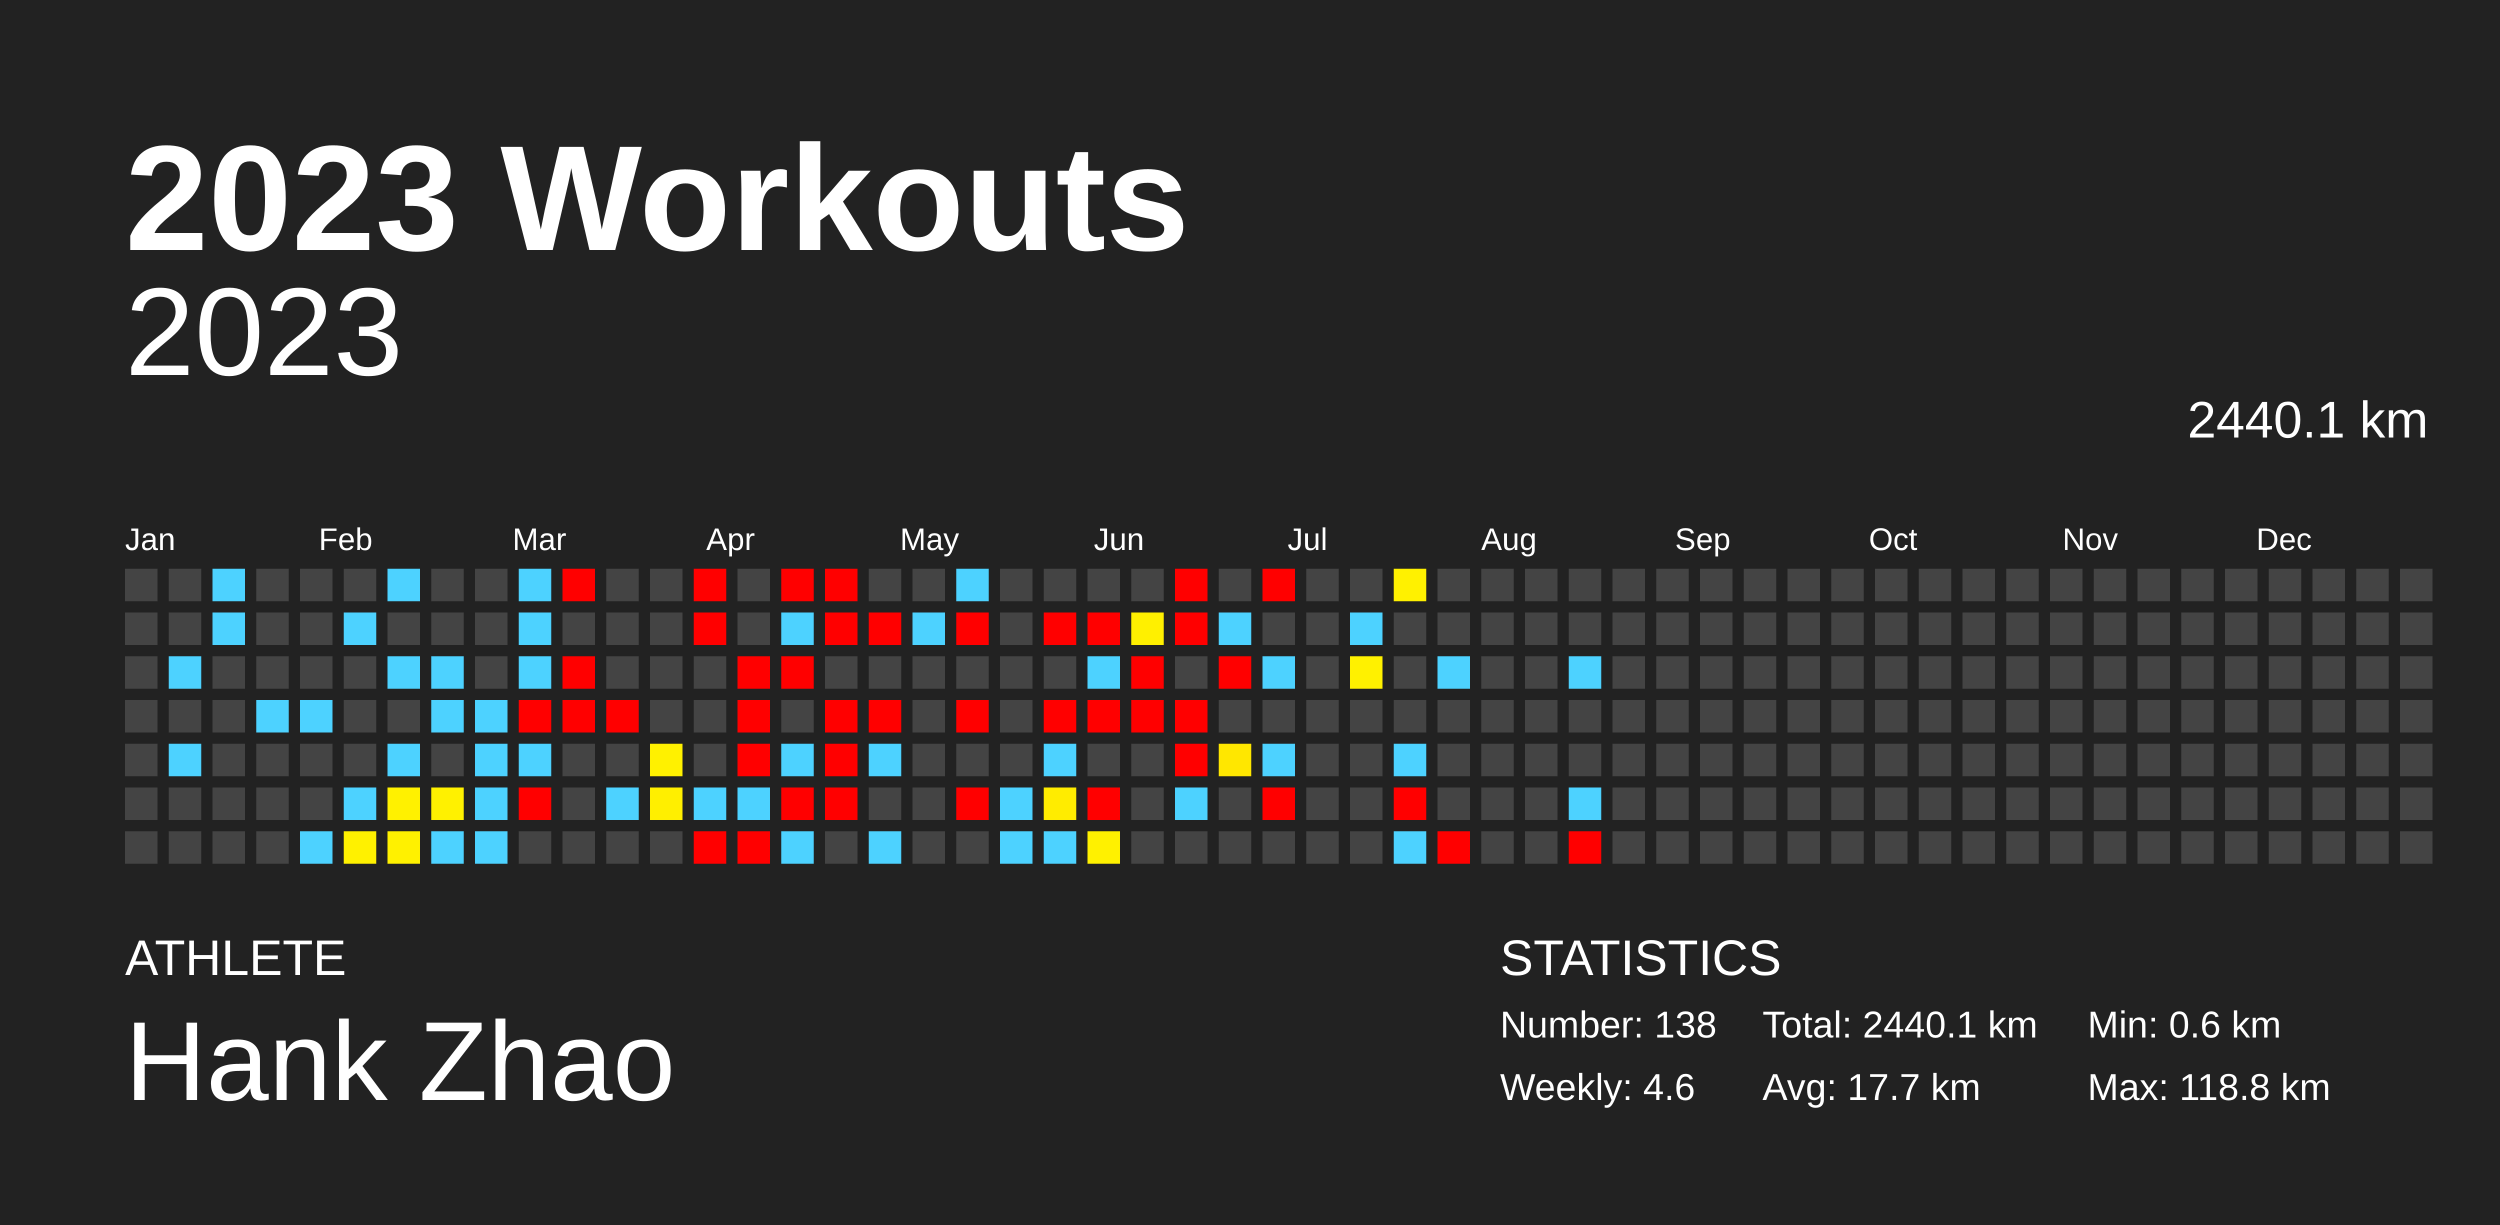
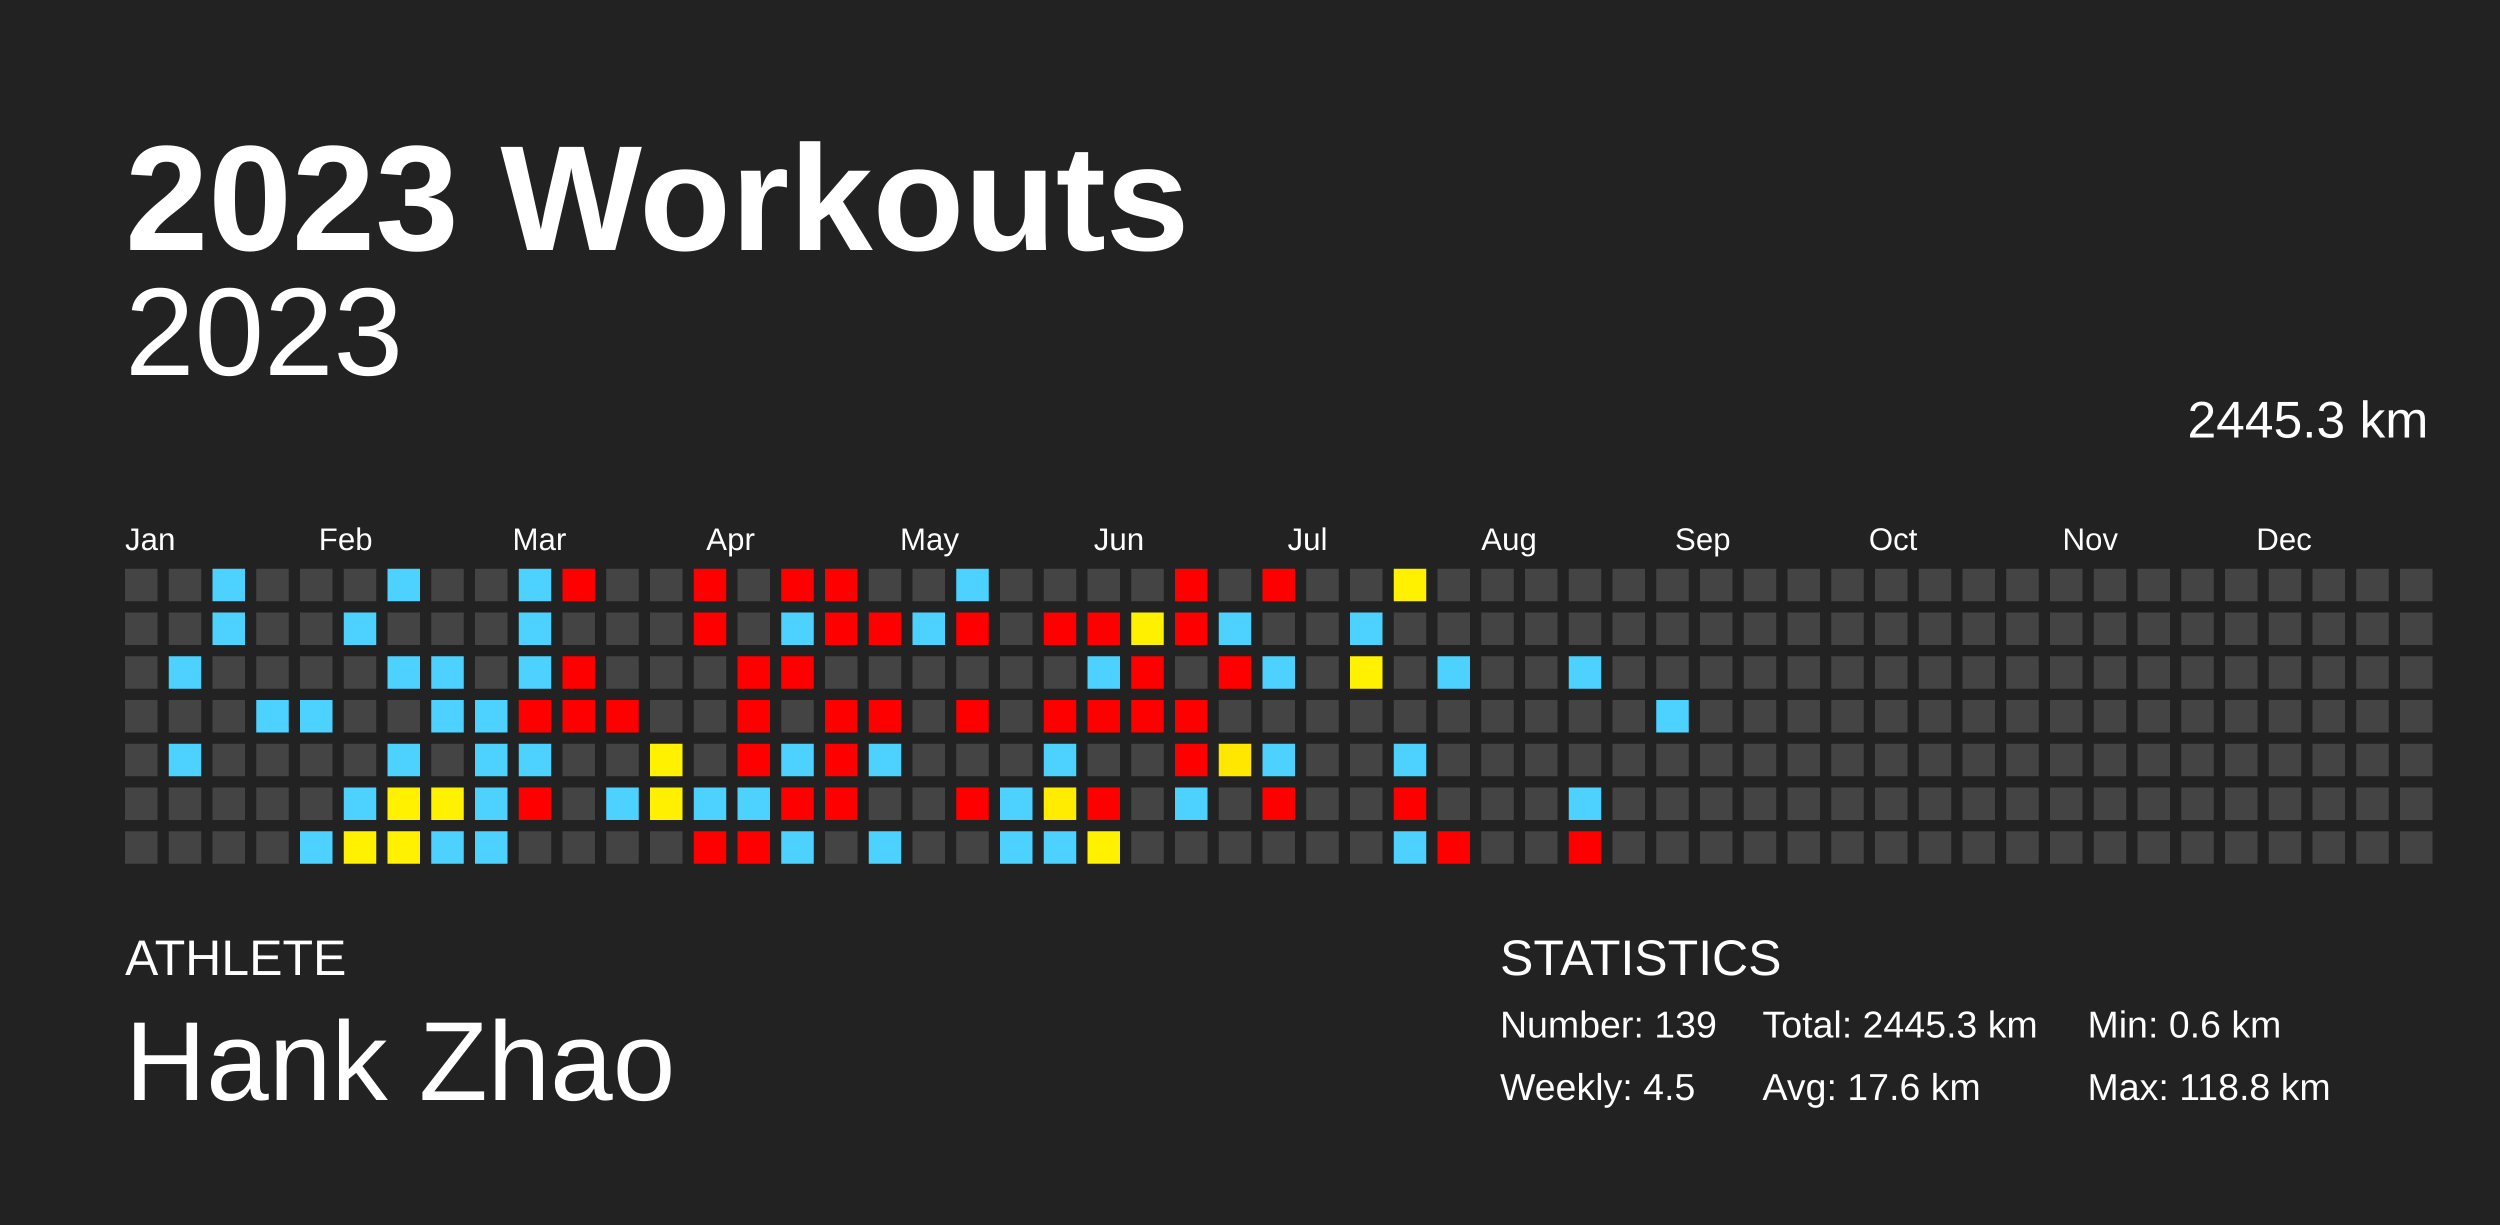
<svg xmlns="http://www.w3.org/2000/svg" baseProfile="full" height="98mm" version="1.1" viewBox="0,0,200,98" width="200mm">
  <defs />
  <rect fill="#222222" height="98" width="200" x="0" y="0" />
  <text fill="#FFFFFF" style="font-size:12px; font-family:Arial; font-weight:bold;" x="10" y="20">2023 Workouts</text>
  <text fill="#FFFFFF" style="font-size:4px; font-family:Arial" x="10" y="78">ATHLETE</text>
  <text fill="#FFFFFF" style="font-size:9px; font-family:Arial" x="10" y="88">Hank Zhao</text>
  <text fill="#FFFFFF" style="font-size:4px; font-family:Arial" x="120" y="78">STATISTICS</text>
-   <text fill="#FFFFFF" style="font-size:3px; font-family:Arial" x="120" y="83">Number: 138</text>
-   <text fill="#FFFFFF" style="font-size:3px; font-family:Arial" x="120" y="88">Weekly: 4.6</text>
-   <text fill="#FFFFFF" style="font-size:3px; font-family:Arial" x="141" y="83">Total: 2440.1 km</text>
-   <text fill="#FFFFFF" style="font-size:3px; font-family:Arial" x="141" y="88">Avg: 17.7 km</text>
+   <text fill="#FFFFFF" style="font-size:3px; font-family:Arial" x="120" y="83">Number: 139</text>
+   <text fill="#FFFFFF" style="font-size:3px; font-family:Arial" x="120" y="88">Weekly: 4.5</text>
+   <text fill="#FFFFFF" style="font-size:3px; font-family:Arial" x="141" y="83">Total: 2445.3 km</text>
+   <text fill="#FFFFFF" style="font-size:3px; font-family:Arial" x="141" y="88">Avg: 17.6 km</text>
  <text fill="#FFFFFF" style="font-size:3px; font-family:Arial" x="167" y="83">Min: 0.6 km</text>
  <text fill="#FFFFFF" style="font-size:3px; font-family:Arial" x="167" y="88">Max: 118.8 km</text>
  <text alignment-baseline="hanging" fill="#FFFFFF" style="font-size:10.0px; font-family:Arial;" x="10" y="30">2023</text>
-   <text alignment-baseline="hanging" fill="#FFFFFF" style="font-size:4.125px; font-family:Arial;" x="175" y="35">2440.1 km</text>
+   <text alignment-baseline="hanging" fill="#FFFFFF" style="font-size:4.125px; font-family:Arial;" x="175" y="35">2445.3 km</text>
  <text fill="#FFFFFF" style="font-size:2.5px; font-family:Arial" x="10.0" y="44">Jan</text>
  <text fill="#FFFFFF" style="font-size:2.5px; font-family:Arial" x="25.5" y="44">Feb</text>
  <text fill="#FFFFFF" style="font-size:2.5px; font-family:Arial" x="41.0" y="44">Mar</text>
  <text fill="#FFFFFF" style="font-size:2.5px; font-family:Arial" x="56.5" y="44">Apr</text>
  <text fill="#FFFFFF" style="font-size:2.5px; font-family:Arial" x="72.0" y="44">May</text>
  <text fill="#FFFFFF" style="font-size:2.5px; font-family:Arial" x="87.5" y="44">Jun</text>
  <text fill="#FFFFFF" style="font-size:2.5px; font-family:Arial" x="103.0" y="44">Jul</text>
  <text fill="#FFFFFF" style="font-size:2.5px; font-family:Arial" x="118.5" y="44">Aug</text>
  <text fill="#FFFFFF" style="font-size:2.5px; font-family:Arial" x="134.0" y="44">Sep</text>
  <text fill="#FFFFFF" style="font-size:2.5px; font-family:Arial" x="149.5" y="44">Oct</text>
  <text fill="#FFFFFF" style="font-size:2.5px; font-family:Arial" x="165.0" y="44">Nov</text>
  <text fill="#FFFFFF" style="font-size:2.5px; font-family:Arial" x="180.5" y="44">Dec</text>
  <rect fill="#444444" height="2.6" width="2.6" x="10.0" y="45.5" />
  <rect fill="#444444" height="2.6" width="2.6" x="10.0" y="49.0" />
  <rect fill="#444444" height="2.6" width="2.6" x="10.0" y="52.5" />
  <rect fill="#444444" height="2.6" width="2.6" x="10.0" y="56.0" />
  <rect fill="#444444" height="2.6" width="2.6" x="10.0" y="59.5" />
  <rect fill="#444444" height="2.6" width="2.6" x="10.0" y="63.0" />
  <rect fill="#444444" height="2.6" width="2.6" x="10.0" y="66.5" />
  <rect fill="#444444" height="2.6" width="2.6" x="13.5" y="45.5" />
  <rect fill="#444444" height="2.6" width="2.6" x="13.5" y="49.0" />
  <rect fill="#4dd2ff" height="2.6" width="2.6" x="13.5" y="52.5" />
  <rect fill="#444444" height="2.6" width="2.6" x="13.5" y="56.0" />
  <rect fill="#4dd2ff" height="2.6" width="2.6" x="13.5" y="59.5" />
  <rect fill="#444444" height="2.6" width="2.6" x="13.5" y="63.0" />
  <rect fill="#444444" height="2.6" width="2.6" x="13.5" y="66.5" />
  <rect fill="#4dd2ff" height="2.6" width="2.6" x="17.0" y="45.5" />
  <rect fill="#4dd2ff" height="2.6" width="2.6" x="17.0" y="49.0" />
  <rect fill="#444444" height="2.6" width="2.6" x="17.0" y="52.5" />
  <rect fill="#444444" height="2.6" width="2.6" x="17.0" y="56.0" />
  <rect fill="#444444" height="2.6" width="2.6" x="17.0" y="59.5" />
  <rect fill="#444444" height="2.6" width="2.6" x="17.0" y="63.0" />
  <rect fill="#444444" height="2.6" width="2.6" x="17.0" y="66.5" />
  <rect fill="#444444" height="2.6" width="2.6" x="20.5" y="45.5" />
  <rect fill="#444444" height="2.6" width="2.6" x="20.5" y="49.0" />
  <rect fill="#444444" height="2.6" width="2.6" x="20.5" y="52.5" />
  <rect fill="#4dd2ff" height="2.6" width="2.6" x="20.5" y="56.0" />
  <rect fill="#444444" height="2.6" width="2.6" x="20.5" y="59.5" />
  <rect fill="#444444" height="2.6" width="2.6" x="20.5" y="63.0" />
  <rect fill="#444444" height="2.6" width="2.6" x="20.5" y="66.5" />
  <rect fill="#444444" height="2.6" width="2.6" x="24.0" y="45.5" />
  <rect fill="#444444" height="2.6" width="2.6" x="24.0" y="49.0" />
  <rect fill="#444444" height="2.6" width="2.6" x="24.0" y="52.5" />
  <rect fill="#4dd2ff" height="2.6" width="2.6" x="24.0" y="56.0" />
  <rect fill="#444444" height="2.6" width="2.6" x="24.0" y="59.5" />
  <rect fill="#444444" height="2.6" width="2.6" x="24.0" y="63.0" />
  <rect fill="#4dd2ff" height="2.6" width="2.6" x="24.0" y="66.5" />
  <rect fill="#444444" height="2.6" width="2.6" x="27.5" y="45.5" />
  <rect fill="#4dd2ff" height="2.6" width="2.6" x="27.5" y="49.0" />
  <rect fill="#444444" height="2.6" width="2.6" x="27.5" y="52.5" />
  <rect fill="#444444" height="2.6" width="2.6" x="27.5" y="56.0" />
  <rect fill="#444444" height="2.6" width="2.6" x="27.5" y="59.5" />
  <rect fill="#4dd2ff" height="2.6" width="2.6" x="27.5" y="63.0" />
  <rect fill="#fff100" height="2.6" width="2.6" x="27.5" y="66.5" />
  <rect fill="#4dd2ff" height="2.6" width="2.6" x="31.0" y="45.5" />
  <rect fill="#444444" height="2.6" width="2.6" x="31.0" y="49.0" />
  <rect fill="#4dd2ff" height="2.6" width="2.6" x="31.0" y="52.5" />
  <rect fill="#444444" height="2.6" width="2.6" x="31.0" y="56.0" />
  <rect fill="#4dd2ff" height="2.6" width="2.6" x="31.0" y="59.5" />
  <rect fill="#fff100" height="2.6" width="2.6" x="31.0" y="63.0" />
  <rect fill="#fff100" height="2.6" width="2.6" x="31.0" y="66.5" />
  <rect fill="#444444" height="2.6" width="2.6" x="34.5" y="45.5" />
  <rect fill="#444444" height="2.6" width="2.6" x="34.5" y="49.0" />
  <rect fill="#4dd2ff" height="2.6" width="2.6" x="34.5" y="52.5" />
  <rect fill="#4dd2ff" height="2.6" width="2.6" x="34.5" y="56.0" />
  <rect fill="#444444" height="2.6" width="2.6" x="34.5" y="59.5" />
  <rect fill="#fff100" height="2.6" width="2.6" x="34.5" y="63.0" />
  <rect fill="#4dd2ff" height="2.6" width="2.6" x="34.5" y="66.5" />
  <rect fill="#444444" height="2.6" width="2.6" x="38.0" y="45.5" />
  <rect fill="#444444" height="2.6" width="2.6" x="38.0" y="49.0" />
  <rect fill="#444444" height="2.6" width="2.6" x="38.0" y="52.5" />
  <rect fill="#4dd2ff" height="2.6" width="2.6" x="38.0" y="56.0" />
  <rect fill="#4dd2ff" height="2.6" width="2.6" x="38.0" y="59.5" />
  <rect fill="#4dd2ff" height="2.6" width="2.6" x="38.0" y="63.0" />
  <rect fill="#4dd2ff" height="2.6" width="2.6" x="38.0" y="66.5" />
  <rect fill="#4dd2ff" height="2.6" width="2.6" x="41.5" y="45.5" />
  <rect fill="#4dd2ff" height="2.6" width="2.6" x="41.5" y="49.0" />
  <rect fill="#4dd2ff" height="2.6" width="2.6" x="41.5" y="52.5" />
  <rect fill="red" height="2.6" width="2.6" x="41.5" y="56.0" />
  <rect fill="#4dd2ff" height="2.6" width="2.6" x="41.5" y="59.5" />
  <rect fill="red" height="2.6" width="2.6" x="41.5" y="63.0" />
  <rect fill="#444444" height="2.6" width="2.6" x="41.5" y="66.5" />
  <rect fill="red" height="2.6" width="2.6" x="45.0" y="45.5" />
  <rect fill="#444444" height="2.6" width="2.6" x="45.0" y="49.0" />
  <rect fill="red" height="2.6" width="2.6" x="45.0" y="52.5" />
  <rect fill="red" height="2.6" width="2.6" x="45.0" y="56.0" />
  <rect fill="#444444" height="2.6" width="2.6" x="45.0" y="59.5" />
  <rect fill="#444444" height="2.6" width="2.6" x="45.0" y="63.0" />
  <rect fill="#444444" height="2.6" width="2.6" x="45.0" y="66.5" />
  <rect fill="#444444" height="2.6" width="2.6" x="48.5" y="45.5" />
  <rect fill="#444444" height="2.6" width="2.6" x="48.5" y="49.0" />
  <rect fill="#444444" height="2.6" width="2.6" x="48.5" y="52.5" />
  <rect fill="red" height="2.6" width="2.6" x="48.5" y="56.0" />
  <rect fill="#444444" height="2.6" width="2.6" x="48.5" y="59.5" />
  <rect fill="#4dd2ff" height="2.6" width="2.6" x="48.5" y="63.0" />
  <rect fill="#444444" height="2.6" width="2.6" x="48.5" y="66.5" />
  <rect fill="#444444" height="2.6" width="2.6" x="52.0" y="45.5" />
  <rect fill="#444444" height="2.6" width="2.6" x="52.0" y="49.0" />
  <rect fill="#444444" height="2.6" width="2.6" x="52.0" y="52.5" />
  <rect fill="#444444" height="2.6" width="2.6" x="52.0" y="56.0" />
  <rect fill="#fff100" height="2.6" width="2.6" x="52.0" y="59.5" />
  <rect fill="#ffef00" height="2.6" width="2.6" x="52.0" y="63.0" />
  <rect fill="#444444" height="2.6" width="2.6" x="52.0" y="66.5" />
  <rect fill="red" height="2.6" width="2.6" x="55.5" y="45.5" />
  <rect fill="red" height="2.6" width="2.6" x="55.5" y="49.0" />
  <rect fill="#444444" height="2.6" width="2.6" x="55.5" y="52.5" />
  <rect fill="#444444" height="2.6" width="2.6" x="55.5" y="56.0" />
  <rect fill="#444444" height="2.6" width="2.6" x="55.5" y="59.5" />
  <rect fill="#4dd2ff" height="2.6" width="2.6" x="55.5" y="63.0" />
  <rect fill="red" height="2.6" width="2.6" x="55.5" y="66.5" />
  <rect fill="#444444" height="2.6" width="2.6" x="59.0" y="45.5" />
  <rect fill="#444444" height="2.6" width="2.6" x="59.0" y="49.0" />
  <rect fill="red" height="2.6" width="2.6" x="59.0" y="52.5" />
  <rect fill="red" height="2.6" width="2.6" x="59.0" y="56.0" />
  <rect fill="red" height="2.6" width="2.6" x="59.0" y="59.5" />
  <rect fill="#4dd2ff" height="2.6" width="2.6" x="59.0" y="63.0" />
  <rect fill="red" height="2.6" width="2.6" x="59.0" y="66.5" />
  <rect fill="red" height="2.6" width="2.6" x="62.5" y="45.5" />
  <rect fill="#4dd2ff" height="2.6" width="2.6" x="62.5" y="49.0" />
  <rect fill="red" height="2.6" width="2.6" x="62.5" y="52.5" />
  <rect fill="#444444" height="2.6" width="2.6" x="62.5" y="56.0" />
  <rect fill="#4dd2ff" height="2.6" width="2.6" x="62.5" y="59.5" />
  <rect fill="red" height="2.6" width="2.6" x="62.5" y="63.0" />
  <rect fill="#4dd2ff" height="2.6" width="2.6" x="62.5" y="66.5" />
  <rect fill="red" height="2.6" width="2.6" x="66.0" y="45.5" />
  <rect fill="red" height="2.6" width="2.6" x="66.0" y="49.0" />
  <rect fill="#444444" height="2.6" width="2.6" x="66.0" y="52.5" />
  <rect fill="red" height="2.6" width="2.6" x="66.0" y="56.0" />
  <rect fill="red" height="2.6" width="2.6" x="66.0" y="59.5" />
  <rect fill="red" height="2.6" width="2.6" x="66.0" y="63.0" />
  <rect fill="#444444" height="2.6" width="2.6" x="66.0" y="66.5" />
  <rect fill="#444444" height="2.6" width="2.6" x="69.5" y="45.5" />
  <rect fill="red" height="2.6" width="2.6" x="69.5" y="49.0" />
  <rect fill="#444444" height="2.6" width="2.6" x="69.5" y="52.5" />
  <rect fill="red" height="2.6" width="2.6" x="69.5" y="56.0" />
  <rect fill="#4dd2ff" height="2.6" width="2.6" x="69.5" y="59.5" />
  <rect fill="#444444" height="2.6" width="2.6" x="69.5" y="63.0" />
  <rect fill="#4dd2ff" height="2.6" width="2.6" x="69.5" y="66.5" />
  <rect fill="#444444" height="2.6" width="2.6" x="73.0" y="45.5" />
  <rect fill="#4dd2ff" height="2.6" width="2.6" x="73.0" y="49.0" />
  <rect fill="#444444" height="2.6" width="2.6" x="73.0" y="52.5" />
  <rect fill="#444444" height="2.6" width="2.6" x="73.0" y="56.0" />
  <rect fill="#444444" height="2.6" width="2.6" x="73.0" y="59.5" />
  <rect fill="#444444" height="2.6" width="2.6" x="73.0" y="63.0" />
  <rect fill="#444444" height="2.6" width="2.6" x="73.0" y="66.5" />
  <rect fill="#4dd2ff" height="2.6" width="2.6" x="76.5" y="45.5" />
  <rect fill="red" height="2.6" width="2.6" x="76.5" y="49.0" />
  <rect fill="#444444" height="2.6" width="2.6" x="76.5" y="52.5" />
  <rect fill="red" height="2.6" width="2.6" x="76.5" y="56.0" />
  <rect fill="#444444" height="2.6" width="2.6" x="76.5" y="59.5" />
  <rect fill="red" height="2.6" width="2.6" x="76.5" y="63.0" />
  <rect fill="#444444" height="2.6" width="2.6" x="76.5" y="66.5" />
  <rect fill="#444444" height="2.6" width="2.6" x="80.0" y="45.5" />
  <rect fill="#444444" height="2.6" width="2.6" x="80.0" y="49.0" />
  <rect fill="#444444" height="2.6" width="2.6" x="80.0" y="52.5" />
  <rect fill="#444444" height="2.6" width="2.6" x="80.0" y="56.0" />
  <rect fill="#444444" height="2.6" width="2.6" x="80.0" y="59.5" />
  <rect fill="#4dd2ff" height="2.6" width="2.6" x="80.0" y="63.0" />
  <rect fill="#4dd2ff" height="2.6" width="2.6" x="80.0" y="66.5" />
  <rect fill="#444444" height="2.6" width="2.6" x="83.5" y="45.5" />
  <rect fill="red" height="2.6" width="2.6" x="83.5" y="49.0" />
  <rect fill="#444444" height="2.6" width="2.6" x="83.5" y="52.5" />
  <rect fill="red" height="2.6" width="2.6" x="83.5" y="56.0" />
  <rect fill="#4dd2ff" height="2.6" width="2.6" x="83.5" y="59.5" />
  <rect fill="#ffec00" height="2.6" width="2.6" x="83.5" y="63.0" />
  <rect fill="#4dd2ff" height="2.6" width="2.6" x="83.5" y="66.5" />
  <rect fill="#444444" height="2.6" width="2.6" x="87.0" y="45.5" />
  <rect fill="red" height="2.6" width="2.6" x="87.0" y="49.0" />
  <rect fill="#4dd2ff" height="2.6" width="2.6" x="87.0" y="52.5" />
  <rect fill="red" height="2.6" width="2.6" x="87.0" y="56.0" />
  <rect fill="#444444" height="2.6" width="2.6" x="87.0" y="59.5" />
  <rect fill="red" height="2.6" width="2.6" x="87.0" y="63.0" />
  <rect fill="#fff100" height="2.6" width="2.6" x="87.0" y="66.5" />
  <rect fill="#444444" height="2.6" width="2.6" x="90.5" y="45.5" />
  <rect fill="#fff000" height="2.6" width="2.6" x="90.5" y="49.0" />
  <rect fill="red" height="2.6" width="2.6" x="90.5" y="52.5" />
  <rect fill="red" height="2.6" width="2.6" x="90.5" y="56.0" />
  <rect fill="#444444" height="2.6" width="2.6" x="90.5" y="59.5" />
  <rect fill="#444444" height="2.6" width="2.6" x="90.5" y="63.0" />
  <rect fill="#444444" height="2.6" width="2.6" x="90.5" y="66.5" />
  <rect fill="red" height="2.6" width="2.6" x="94.0" y="45.5" />
  <rect fill="red" height="2.6" width="2.6" x="94.0" y="49.0" />
  <rect fill="#444444" height="2.6" width="2.6" x="94.0" y="52.5" />
  <rect fill="red" height="2.6" width="2.6" x="94.0" y="56.0" />
  <rect fill="red" height="2.6" width="2.6" x="94.0" y="59.5" />
  <rect fill="#4dd2ff" height="2.6" width="2.6" x="94.0" y="63.0" />
  <rect fill="#444444" height="2.6" width="2.6" x="94.0" y="66.5" />
  <rect fill="#444444" height="2.6" width="2.6" x="97.5" y="45.5" />
  <rect fill="#4dd2ff" height="2.6" width="2.6" x="97.5" y="49.0" />
  <rect fill="red" height="2.6" width="2.6" x="97.5" y="52.5" />
  <rect fill="#444444" height="2.6" width="2.6" x="97.5" y="56.0" />
  <rect fill="#ffe700" height="2.6" width="2.6" x="97.5" y="59.5" />
  <rect fill="#444444" height="2.6" width="2.6" x="97.5" y="63.0" />
  <rect fill="#444444" height="2.6" width="2.6" x="97.5" y="66.5" />
  <rect fill="red" height="2.6" width="2.6" x="101.0" y="45.5" />
  <rect fill="#444444" height="2.6" width="2.6" x="101.0" y="49.0" />
  <rect fill="#4dd2ff" height="2.6" width="2.6" x="101.0" y="52.5" />
  <rect fill="#444444" height="2.6" width="2.6" x="101.0" y="56.0" />
  <rect fill="#4dd2ff" height="2.6" width="2.6" x="101.0" y="59.5" />
  <rect fill="red" height="2.6" width="2.6" x="101.0" y="63.0" />
  <rect fill="#444444" height="2.6" width="2.6" x="101.0" y="66.5" />
  <rect fill="#444444" height="2.6" width="2.6" x="104.5" y="45.5" />
  <rect fill="#444444" height="2.6" width="2.6" x="104.5" y="49.0" />
  <rect fill="#444444" height="2.6" width="2.6" x="104.5" y="52.5" />
  <rect fill="#444444" height="2.6" width="2.6" x="104.5" y="56.0" />
  <rect fill="#444444" height="2.6" width="2.6" x="104.5" y="59.5" />
  <rect fill="#444444" height="2.6" width="2.6" x="104.5" y="63.0" />
  <rect fill="#444444" height="2.6" width="2.6" x="104.5" y="66.5" />
  <rect fill="#444444" height="2.6" width="2.6" x="108.0" y="45.5" />
  <rect fill="#4dd2ff" height="2.6" width="2.6" x="108.0" y="49.0" />
  <rect fill="#fff100" height="2.6" width="2.6" x="108.0" y="52.5" />
  <rect fill="#444444" height="2.6" width="2.6" x="108.0" y="56.0" />
  <rect fill="#444444" height="2.6" width="2.6" x="108.0" y="59.5" />
  <rect fill="#444444" height="2.6" width="2.6" x="108.0" y="63.0" />
  <rect fill="#444444" height="2.6" width="2.6" x="108.0" y="66.5" />
  <rect fill="#fff100" height="2.6" width="2.6" x="111.5" y="45.5" />
  <rect fill="#444444" height="2.6" width="2.6" x="111.5" y="49.0" />
  <rect fill="#444444" height="2.6" width="2.6" x="111.5" y="52.5" />
  <rect fill="#444444" height="2.6" width="2.6" x="111.5" y="56.0" />
  <rect fill="#4dd2ff" height="2.6" width="2.6" x="111.5" y="59.5" />
  <rect fill="red" height="2.6" width="2.6" x="111.5" y="63.0" />
  <rect fill="#4dd2ff" height="2.6" width="2.6" x="111.5" y="66.5" />
  <rect fill="#444444" height="2.6" width="2.6" x="115.0" y="45.5" />
  <rect fill="#444444" height="2.6" width="2.6" x="115.0" y="49.0" />
  <rect fill="#4dd2ff" height="2.6" width="2.6" x="115.0" y="52.5" />
  <rect fill="#444444" height="2.6" width="2.6" x="115.0" y="56.0" />
  <rect fill="#444444" height="2.6" width="2.6" x="115.0" y="59.5" />
  <rect fill="#444444" height="2.6" width="2.6" x="115.0" y="63.0" />
  <rect fill="red" height="2.6" width="2.6" x="115.0" y="66.5" />
  <rect fill="#444444" height="2.6" width="2.6" x="118.5" y="45.5" />
  <rect fill="#444444" height="2.6" width="2.6" x="118.5" y="49.0" />
  <rect fill="#444444" height="2.6" width="2.6" x="118.5" y="52.5" />
  <rect fill="#444444" height="2.6" width="2.6" x="118.5" y="56.0" />
  <rect fill="#444444" height="2.6" width="2.6" x="118.5" y="59.5" />
  <rect fill="#444444" height="2.6" width="2.6" x="118.5" y="63.0" />
  <rect fill="#444444" height="2.6" width="2.6" x="118.5" y="66.5" />
  <rect fill="#444444" height="2.6" width="2.6" x="122.0" y="45.5" />
  <rect fill="#444444" height="2.6" width="2.6" x="122.0" y="49.0" />
  <rect fill="#444444" height="2.6" width="2.6" x="122.0" y="52.5" />
  <rect fill="#444444" height="2.6" width="2.6" x="122.0" y="56.0" />
  <rect fill="#444444" height="2.6" width="2.6" x="122.0" y="59.5" />
  <rect fill="#444444" height="2.6" width="2.6" x="122.0" y="63.0" />
  <rect fill="#444444" height="2.6" width="2.6" x="122.0" y="66.5" />
  <rect fill="#444444" height="2.6" width="2.6" x="125.5" y="45.5" />
  <rect fill="#444444" height="2.6" width="2.6" x="125.5" y="49.0" />
  <rect fill="#4dd2ff" height="2.6" width="2.6" x="125.5" y="52.5" />
  <rect fill="#444444" height="2.6" width="2.6" x="125.5" y="56.0" />
  <rect fill="#444444" height="2.6" width="2.6" x="125.5" y="59.5" />
  <rect fill="#4dd2ff" height="2.6" width="2.6" x="125.5" y="63.0" />
  <rect fill="red" height="2.6" width="2.6" x="125.5" y="66.5" />
  <rect fill="#444444" height="2.6" width="2.6" x="129.0" y="45.5" />
  <rect fill="#444444" height="2.6" width="2.6" x="129.0" y="49.0" />
  <rect fill="#444444" height="2.6" width="2.6" x="129.0" y="52.5" />
  <rect fill="#444444" height="2.6" width="2.6" x="129.0" y="56.0" />
  <rect fill="#444444" height="2.6" width="2.6" x="129.0" y="59.5" />
  <rect fill="#444444" height="2.6" width="2.6" x="129.0" y="63.0" />
  <rect fill="#444444" height="2.6" width="2.6" x="129.0" y="66.5" />
  <rect fill="#444444" height="2.6" width="2.6" x="132.5" y="45.5" />
  <rect fill="#444444" height="2.6" width="2.6" x="132.5" y="49.0" />
  <rect fill="#444444" height="2.6" width="2.6" x="132.5" y="52.5" />
-   <rect fill="#444444" height="2.6" width="2.6" x="132.5" y="56.0" />
+   <rect fill="#4dd2ff" height="2.6" width="2.6" x="132.5" y="56.0" />
  <rect fill="#444444" height="2.6" width="2.6" x="132.5" y="59.5" />
  <rect fill="#444444" height="2.6" width="2.6" x="132.5" y="63.0" />
  <rect fill="#444444" height="2.6" width="2.6" x="132.5" y="66.5" />
  <rect fill="#444444" height="2.6" width="2.6" x="136.0" y="45.5" />
  <rect fill="#444444" height="2.6" width="2.6" x="136.0" y="49.0" />
  <rect fill="#444444" height="2.6" width="2.6" x="136.0" y="52.5" />
  <rect fill="#444444" height="2.6" width="2.6" x="136.0" y="56.0" />
  <rect fill="#444444" height="2.6" width="2.6" x="136.0" y="59.5" />
  <rect fill="#444444" height="2.6" width="2.6" x="136.0" y="63.0" />
  <rect fill="#444444" height="2.6" width="2.6" x="136.0" y="66.5" />
  <rect fill="#444444" height="2.6" width="2.6" x="139.5" y="45.5" />
  <rect fill="#444444" height="2.6" width="2.6" x="139.5" y="49.0" />
  <rect fill="#444444" height="2.6" width="2.6" x="139.5" y="52.5" />
  <rect fill="#444444" height="2.6" width="2.6" x="139.5" y="56.0" />
  <rect fill="#444444" height="2.6" width="2.6" x="139.5" y="59.5" />
  <rect fill="#444444" height="2.6" width="2.6" x="139.5" y="63.0" />
  <rect fill="#444444" height="2.6" width="2.6" x="139.5" y="66.5" />
  <rect fill="#444444" height="2.6" width="2.6" x="143.0" y="45.5" />
  <rect fill="#444444" height="2.6" width="2.6" x="143.0" y="49.0" />
  <rect fill="#444444" height="2.6" width="2.6" x="143.0" y="52.5" />
  <rect fill="#444444" height="2.6" width="2.6" x="143.0" y="56.0" />
  <rect fill="#444444" height="2.6" width="2.6" x="143.0" y="59.5" />
  <rect fill="#444444" height="2.6" width="2.6" x="143.0" y="63.0" />
  <rect fill="#444444" height="2.6" width="2.6" x="143.0" y="66.5" />
  <rect fill="#444444" height="2.6" width="2.6" x="146.5" y="45.5" />
  <rect fill="#444444" height="2.6" width="2.6" x="146.5" y="49.0" />
  <rect fill="#444444" height="2.6" width="2.6" x="146.5" y="52.5" />
  <rect fill="#444444" height="2.6" width="2.6" x="146.5" y="56.0" />
  <rect fill="#444444" height="2.6" width="2.6" x="146.5" y="59.5" />
  <rect fill="#444444" height="2.6" width="2.6" x="146.5" y="63.0" />
  <rect fill="#444444" height="2.6" width="2.6" x="146.5" y="66.5" />
  <rect fill="#444444" height="2.6" width="2.6" x="150.0" y="45.5" />
  <rect fill="#444444" height="2.6" width="2.6" x="150.0" y="49.0" />
  <rect fill="#444444" height="2.6" width="2.6" x="150.0" y="52.5" />
  <rect fill="#444444" height="2.6" width="2.6" x="150.0" y="56.0" />
  <rect fill="#444444" height="2.6" width="2.6" x="150.0" y="59.5" />
  <rect fill="#444444" height="2.6" width="2.6" x="150.0" y="63.0" />
  <rect fill="#444444" height="2.6" width="2.6" x="150.0" y="66.5" />
  <rect fill="#444444" height="2.6" width="2.6" x="153.5" y="45.5" />
  <rect fill="#444444" height="2.6" width="2.6" x="153.5" y="49.0" />
  <rect fill="#444444" height="2.6" width="2.6" x="153.5" y="52.5" />
  <rect fill="#444444" height="2.6" width="2.6" x="153.5" y="56.0" />
  <rect fill="#444444" height="2.6" width="2.6" x="153.5" y="59.5" />
  <rect fill="#444444" height="2.6" width="2.6" x="153.5" y="63.0" />
  <rect fill="#444444" height="2.6" width="2.6" x="153.5" y="66.5" />
  <rect fill="#444444" height="2.6" width="2.6" x="157.0" y="45.5" />
  <rect fill="#444444" height="2.6" width="2.6" x="157.0" y="49.0" />
  <rect fill="#444444" height="2.6" width="2.6" x="157.0" y="52.5" />
  <rect fill="#444444" height="2.6" width="2.6" x="157.0" y="56.0" />
  <rect fill="#444444" height="2.6" width="2.6" x="157.0" y="59.5" />
  <rect fill="#444444" height="2.6" width="2.6" x="157.0" y="63.0" />
  <rect fill="#444444" height="2.6" width="2.6" x="157.0" y="66.5" />
  <rect fill="#444444" height="2.6" width="2.6" x="160.5" y="45.5" />
  <rect fill="#444444" height="2.6" width="2.6" x="160.5" y="49.0" />
  <rect fill="#444444" height="2.6" width="2.6" x="160.5" y="52.5" />
  <rect fill="#444444" height="2.6" width="2.6" x="160.5" y="56.0" />
  <rect fill="#444444" height="2.6" width="2.6" x="160.5" y="59.5" />
  <rect fill="#444444" height="2.6" width="2.6" x="160.5" y="63.0" />
  <rect fill="#444444" height="2.6" width="2.6" x="160.5" y="66.5" />
  <rect fill="#444444" height="2.6" width="2.6" x="164.0" y="45.5" />
  <rect fill="#444444" height="2.6" width="2.6" x="164.0" y="49.0" />
  <rect fill="#444444" height="2.6" width="2.6" x="164.0" y="52.5" />
  <rect fill="#444444" height="2.6" width="2.6" x="164.0" y="56.0" />
  <rect fill="#444444" height="2.6" width="2.6" x="164.0" y="59.5" />
  <rect fill="#444444" height="2.6" width="2.6" x="164.0" y="63.0" />
  <rect fill="#444444" height="2.6" width="2.6" x="164.0" y="66.5" />
  <rect fill="#444444" height="2.6" width="2.6" x="167.5" y="45.5" />
  <rect fill="#444444" height="2.6" width="2.6" x="167.5" y="49.0" />
  <rect fill="#444444" height="2.6" width="2.6" x="167.5" y="52.5" />
  <rect fill="#444444" height="2.6" width="2.6" x="167.5" y="56.0" />
  <rect fill="#444444" height="2.6" width="2.6" x="167.5" y="59.5" />
  <rect fill="#444444" height="2.6" width="2.6" x="167.5" y="63.0" />
  <rect fill="#444444" height="2.6" width="2.6" x="167.5" y="66.5" />
  <rect fill="#444444" height="2.6" width="2.6" x="171.0" y="45.5" />
  <rect fill="#444444" height="2.6" width="2.6" x="171.0" y="49.0" />
  <rect fill="#444444" height="2.6" width="2.6" x="171.0" y="52.5" />
  <rect fill="#444444" height="2.6" width="2.6" x="171.0" y="56.0" />
  <rect fill="#444444" height="2.6" width="2.6" x="171.0" y="59.5" />
  <rect fill="#444444" height="2.6" width="2.6" x="171.0" y="63.0" />
  <rect fill="#444444" height="2.6" width="2.6" x="171.0" y="66.5" />
  <rect fill="#444444" height="2.6" width="2.6" x="174.5" y="45.5" />
  <rect fill="#444444" height="2.6" width="2.6" x="174.5" y="49.0" />
  <rect fill="#444444" height="2.6" width="2.6" x="174.5" y="52.5" />
  <rect fill="#444444" height="2.6" width="2.6" x="174.5" y="56.0" />
  <rect fill="#444444" height="2.6" width="2.6" x="174.5" y="59.5" />
  <rect fill="#444444" height="2.6" width="2.6" x="174.5" y="63.0" />
  <rect fill="#444444" height="2.6" width="2.6" x="174.5" y="66.5" />
  <rect fill="#444444" height="2.6" width="2.6" x="178.0" y="45.5" />
  <rect fill="#444444" height="2.6" width="2.6" x="178.0" y="49.0" />
  <rect fill="#444444" height="2.6" width="2.6" x="178.0" y="52.5" />
  <rect fill="#444444" height="2.6" width="2.6" x="178.0" y="56.0" />
  <rect fill="#444444" height="2.6" width="2.6" x="178.0" y="59.5" />
  <rect fill="#444444" height="2.6" width="2.6" x="178.0" y="63.0" />
  <rect fill="#444444" height="2.6" width="2.6" x="178.0" y="66.5" />
  <rect fill="#444444" height="2.6" width="2.6" x="181.5" y="45.5" />
  <rect fill="#444444" height="2.6" width="2.6" x="181.5" y="49.0" />
  <rect fill="#444444" height="2.6" width="2.6" x="181.5" y="52.5" />
  <rect fill="#444444" height="2.6" width="2.6" x="181.5" y="56.0" />
  <rect fill="#444444" height="2.6" width="2.6" x="181.5" y="59.5" />
  <rect fill="#444444" height="2.6" width="2.6" x="181.5" y="63.0" />
  <rect fill="#444444" height="2.6" width="2.6" x="181.5" y="66.5" />
  <rect fill="#444444" height="2.6" width="2.6" x="185.0" y="45.5" />
  <rect fill="#444444" height="2.6" width="2.6" x="185.0" y="49.0" />
  <rect fill="#444444" height="2.6" width="2.6" x="185.0" y="52.5" />
  <rect fill="#444444" height="2.6" width="2.6" x="185.0" y="56.0" />
  <rect fill="#444444" height="2.6" width="2.6" x="185.0" y="59.5" />
  <rect fill="#444444" height="2.6" width="2.6" x="185.0" y="63.0" />
  <rect fill="#444444" height="2.6" width="2.6" x="185.0" y="66.5" />
  <rect fill="#444444" height="2.6" width="2.6" x="188.5" y="45.5" />
  <rect fill="#444444" height="2.6" width="2.6" x="188.5" y="49.0" />
  <rect fill="#444444" height="2.6" width="2.6" x="188.5" y="52.5" />
  <rect fill="#444444" height="2.6" width="2.6" x="188.5" y="56.0" />
  <rect fill="#444444" height="2.6" width="2.6" x="188.5" y="59.5" />
  <rect fill="#444444" height="2.6" width="2.6" x="188.5" y="63.0" />
  <rect fill="#444444" height="2.6" width="2.6" x="188.5" y="66.5" />
  <rect fill="#444444" height="2.6" width="2.6" x="192.0" y="45.5" />
  <rect fill="#444444" height="2.6" width="2.6" x="192.0" y="49.0" />
  <rect fill="#444444" height="2.6" width="2.6" x="192.0" y="52.5" />
  <rect fill="#444444" height="2.6" width="2.6" x="192.0" y="56.0" />
  <rect fill="#444444" height="2.6" width="2.6" x="192.0" y="59.5" />
  <rect fill="#444444" height="2.6" width="2.6" x="192.0" y="63.0" />
  <rect fill="#444444" height="2.6" width="2.6" x="192.0" y="66.5" />
</svg>
